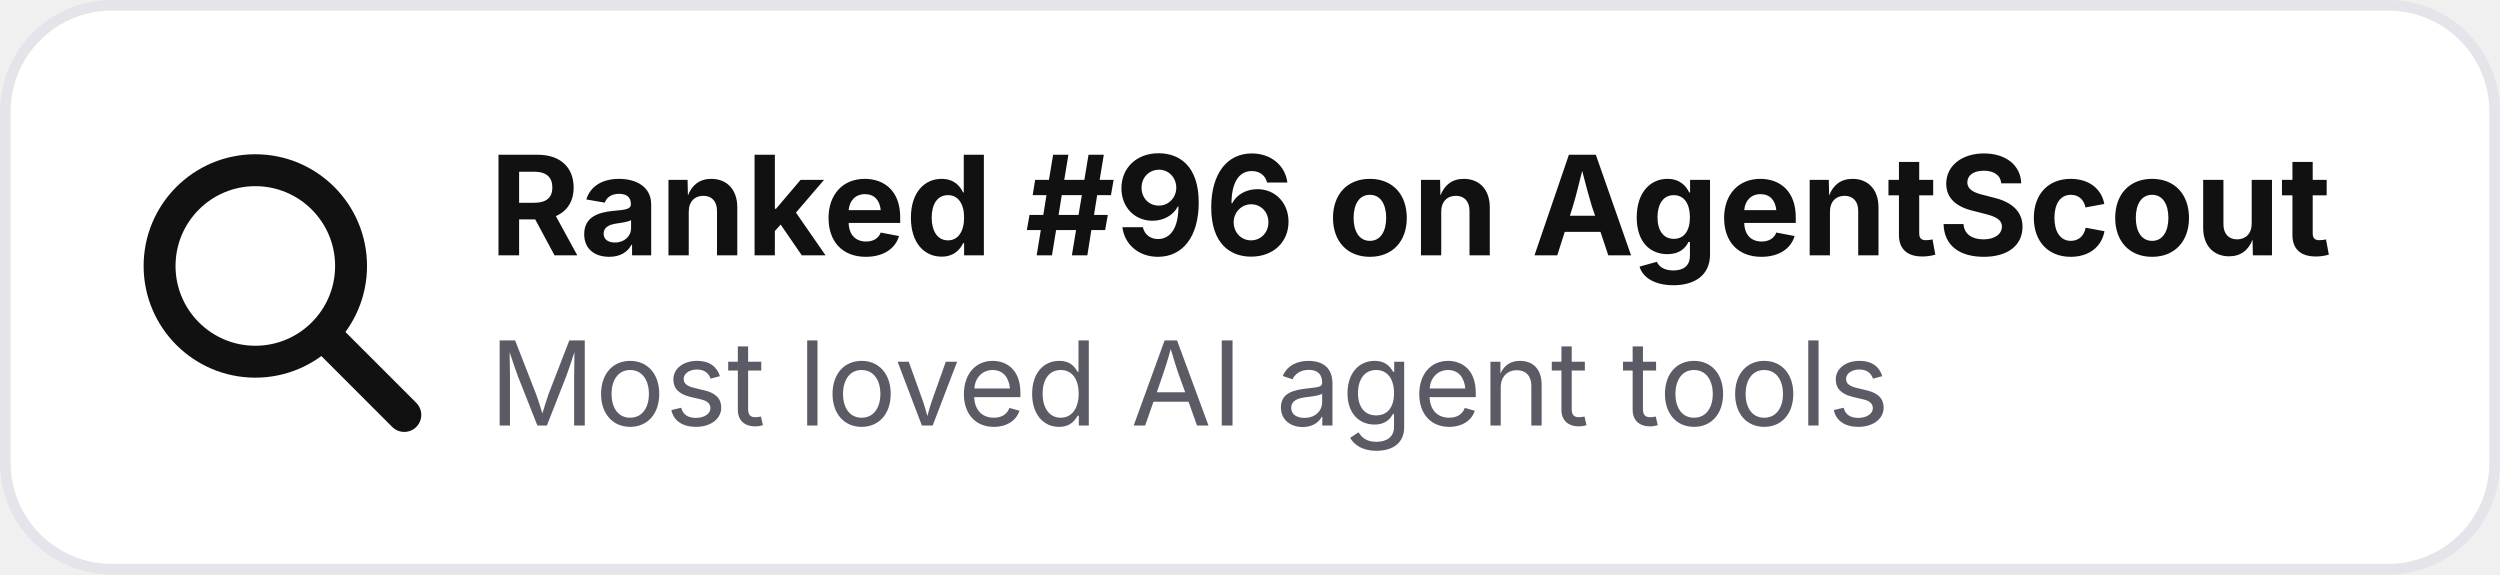
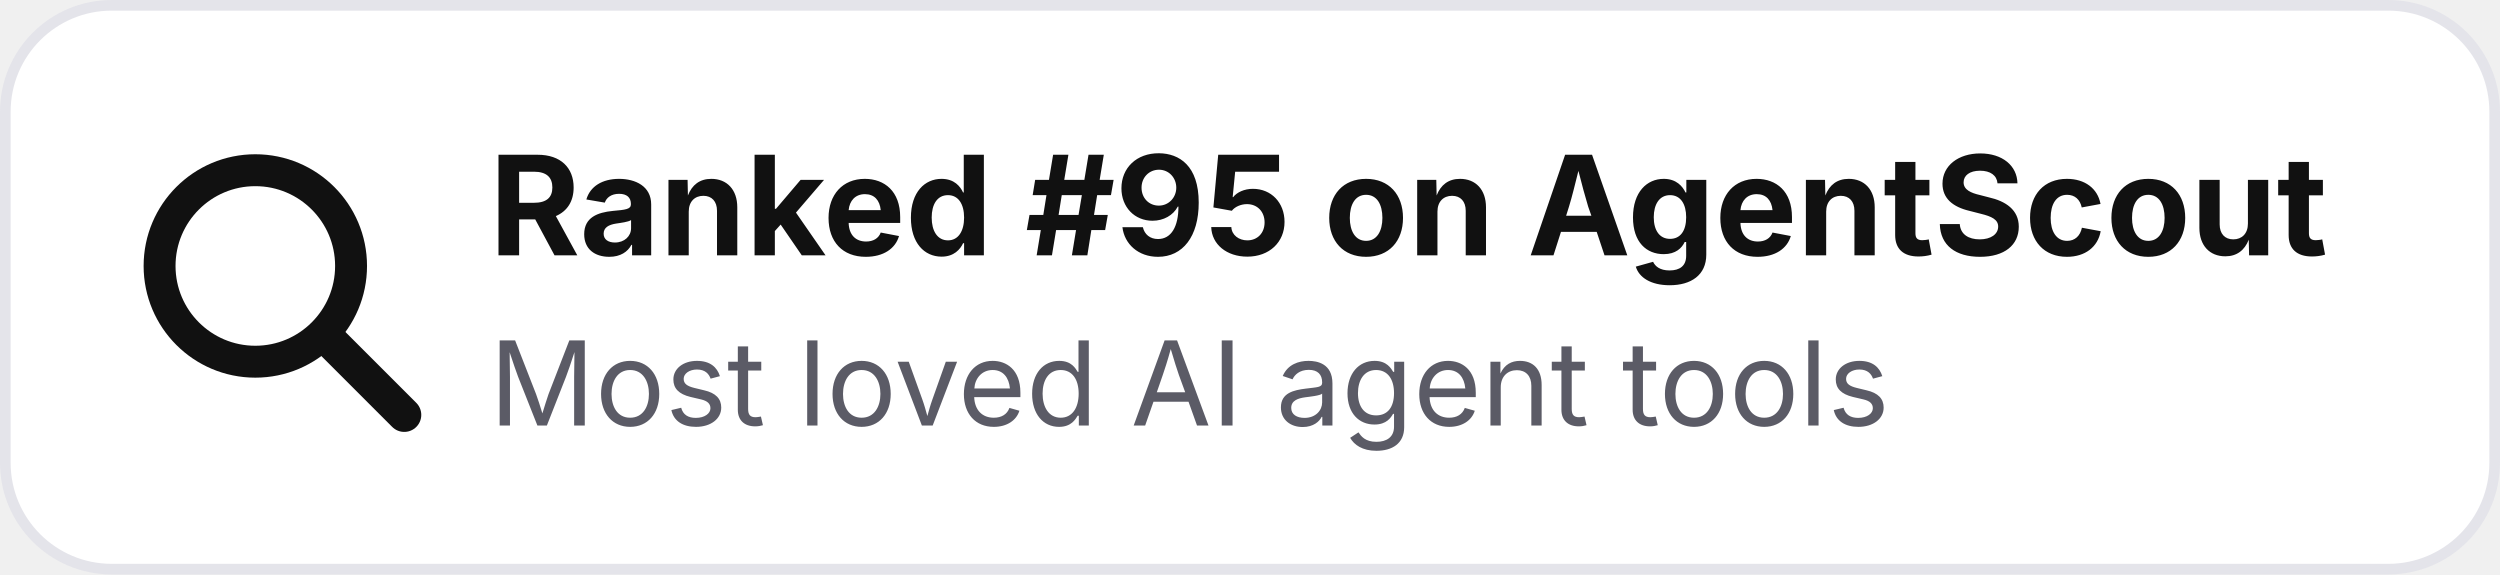
- <svg xmlns="http://www.w3.org/2000/svg" width="235" height="54" viewBox="0 0 235 54" role="img" aria-label="Ranked #96 on AgentScout">
+ <svg xmlns="http://www.w3.org/2000/svg" width="235" height="54" viewBox="0 0 235 54" role="img" aria-label="Ranked #95 on AgentScout">
  <rect x=".5" y=".5" width="234" height="53" rx="10" fill="#ffffff" stroke="#e4e4ea" />
  <circle cx="24" cy="25" r="9" fill="none" stroke="#111111" stroke-width="3" />
  <path d="M31 32l7 7" stroke="#111111" stroke-width="3.2" stroke-linecap="round" />
-   <text x="46" y="24" font-family="Inter,Segoe UI,Arial,sans-serif" font-size="13" font-weight="700" fill="#111111">Ranked #96 on AgentScout</text>
+   <text x="46" y="24" font-family="Inter,Segoe UI,Arial,sans-serif" font-size="13" font-weight="700" fill="#111111">Ranked #95 on AgentScout</text>
  <text x="46" y="40" font-family="Inter,Segoe UI,Arial,sans-serif" font-size="11" fill="#5b5b66">Most loved AI agent tools</text>
</svg>
